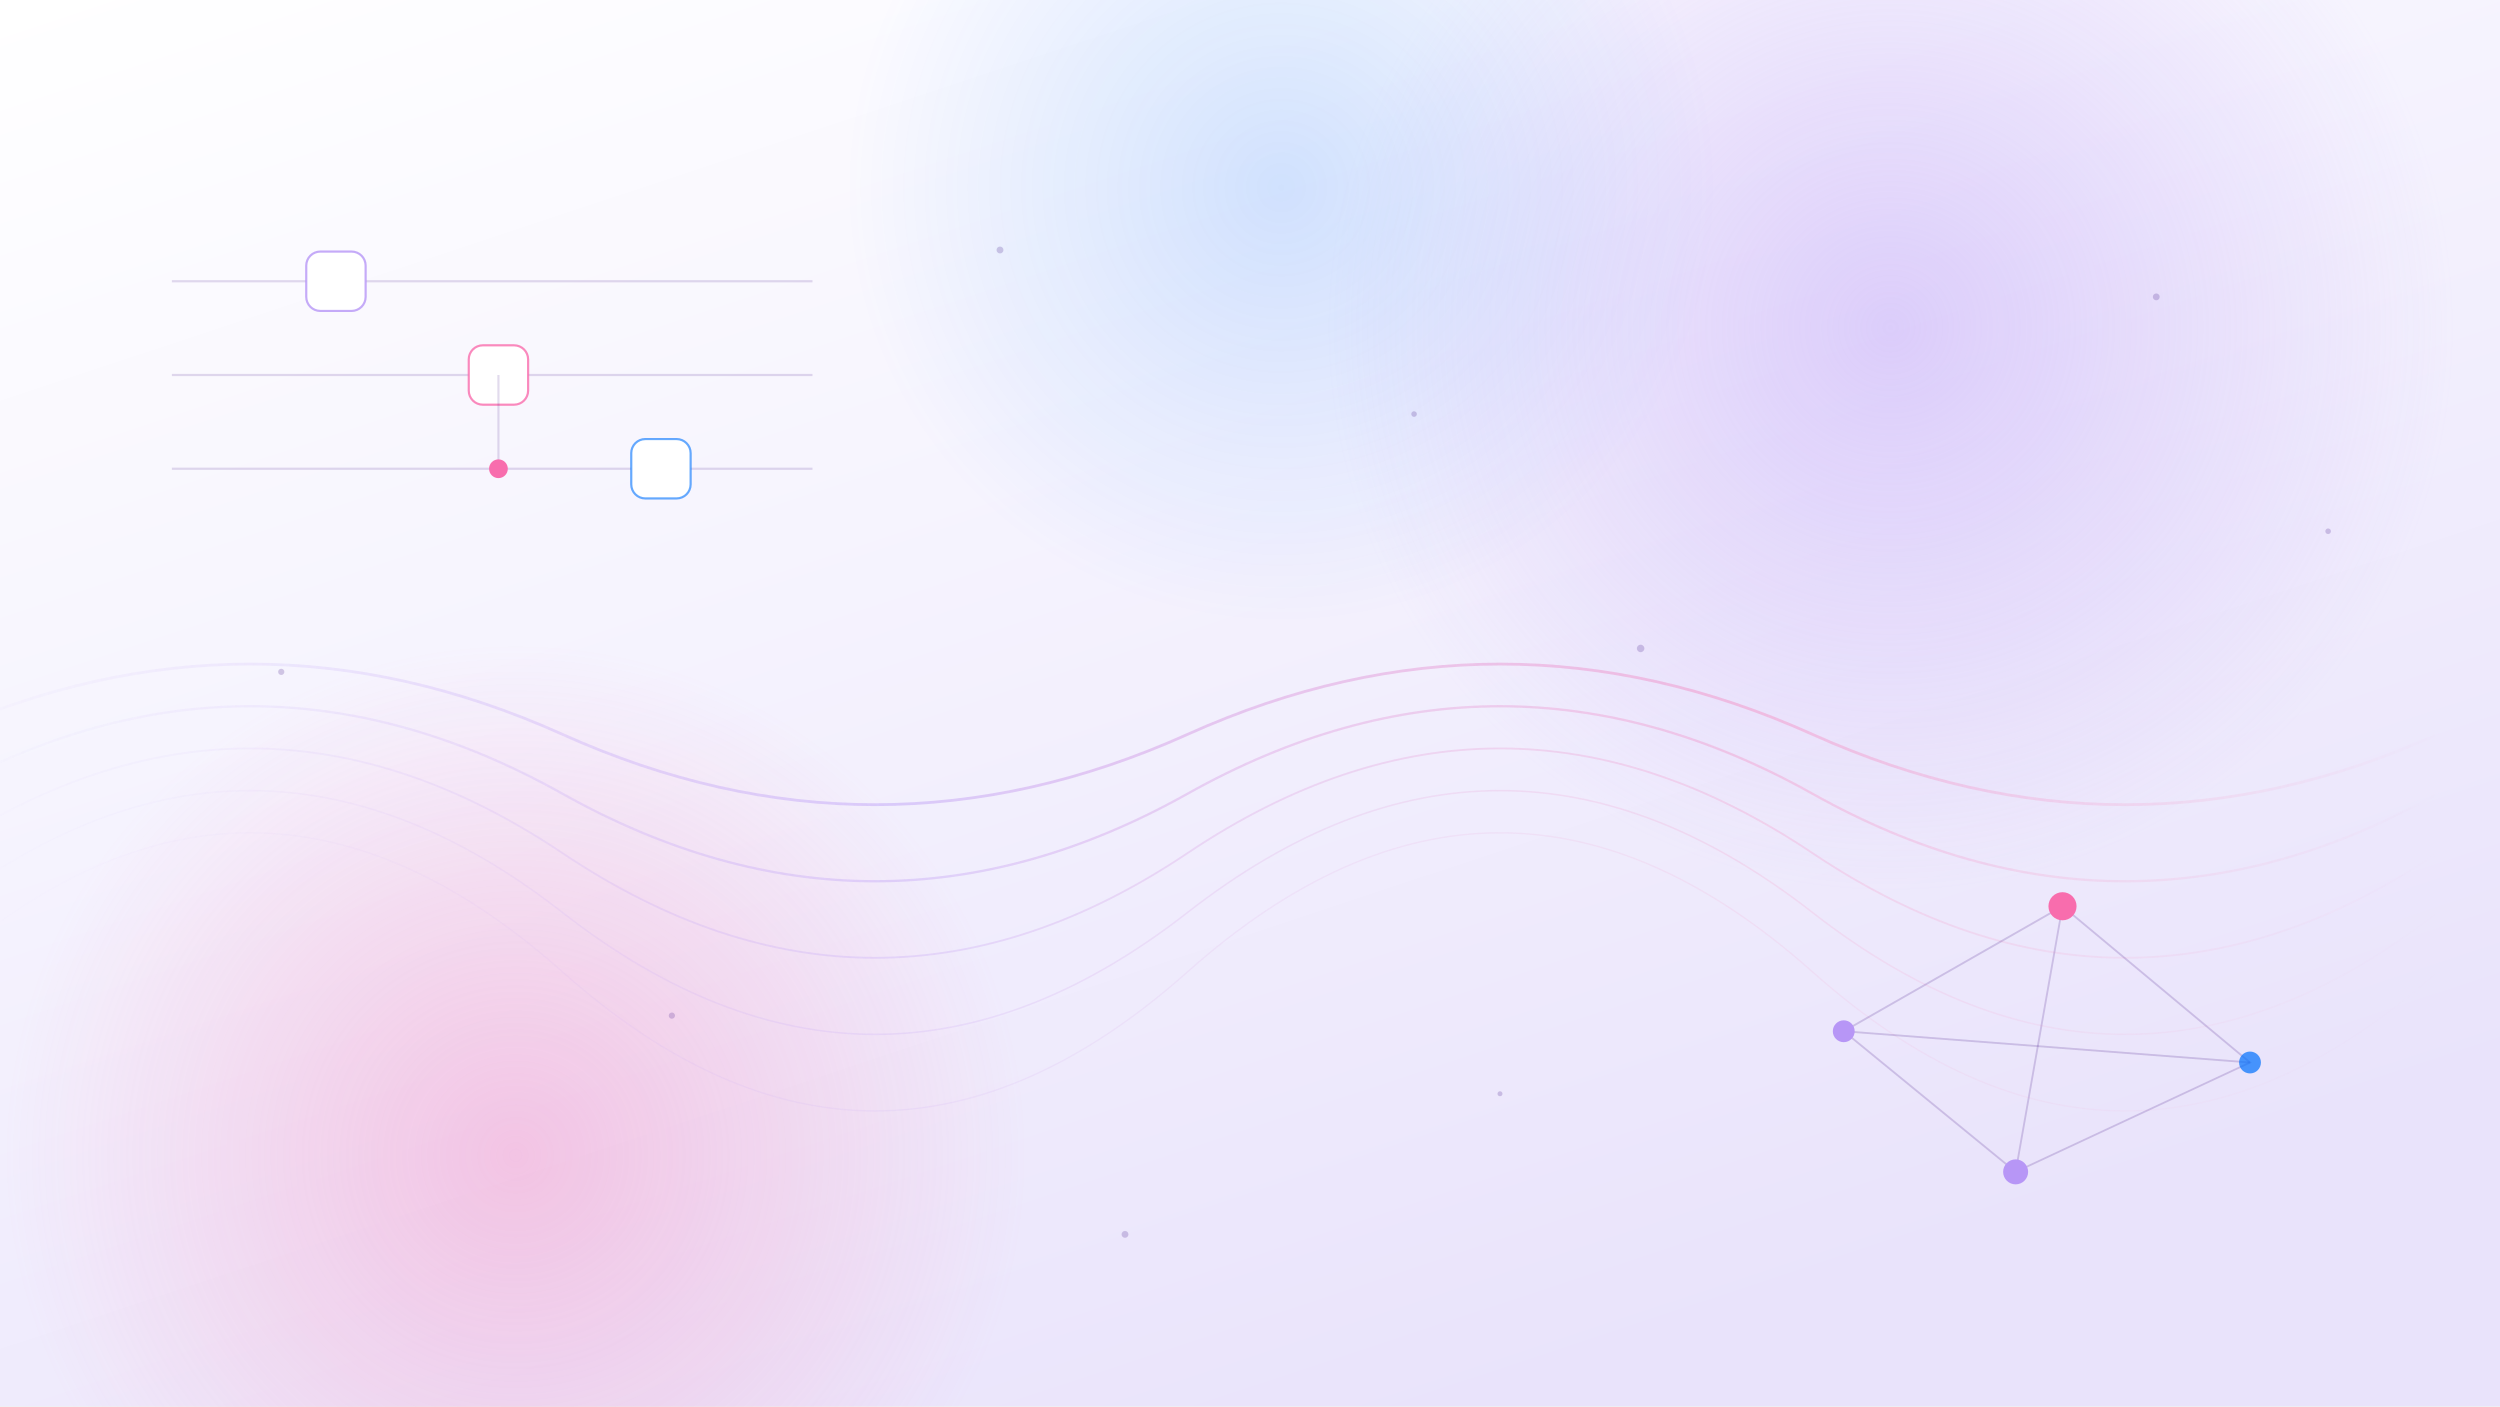
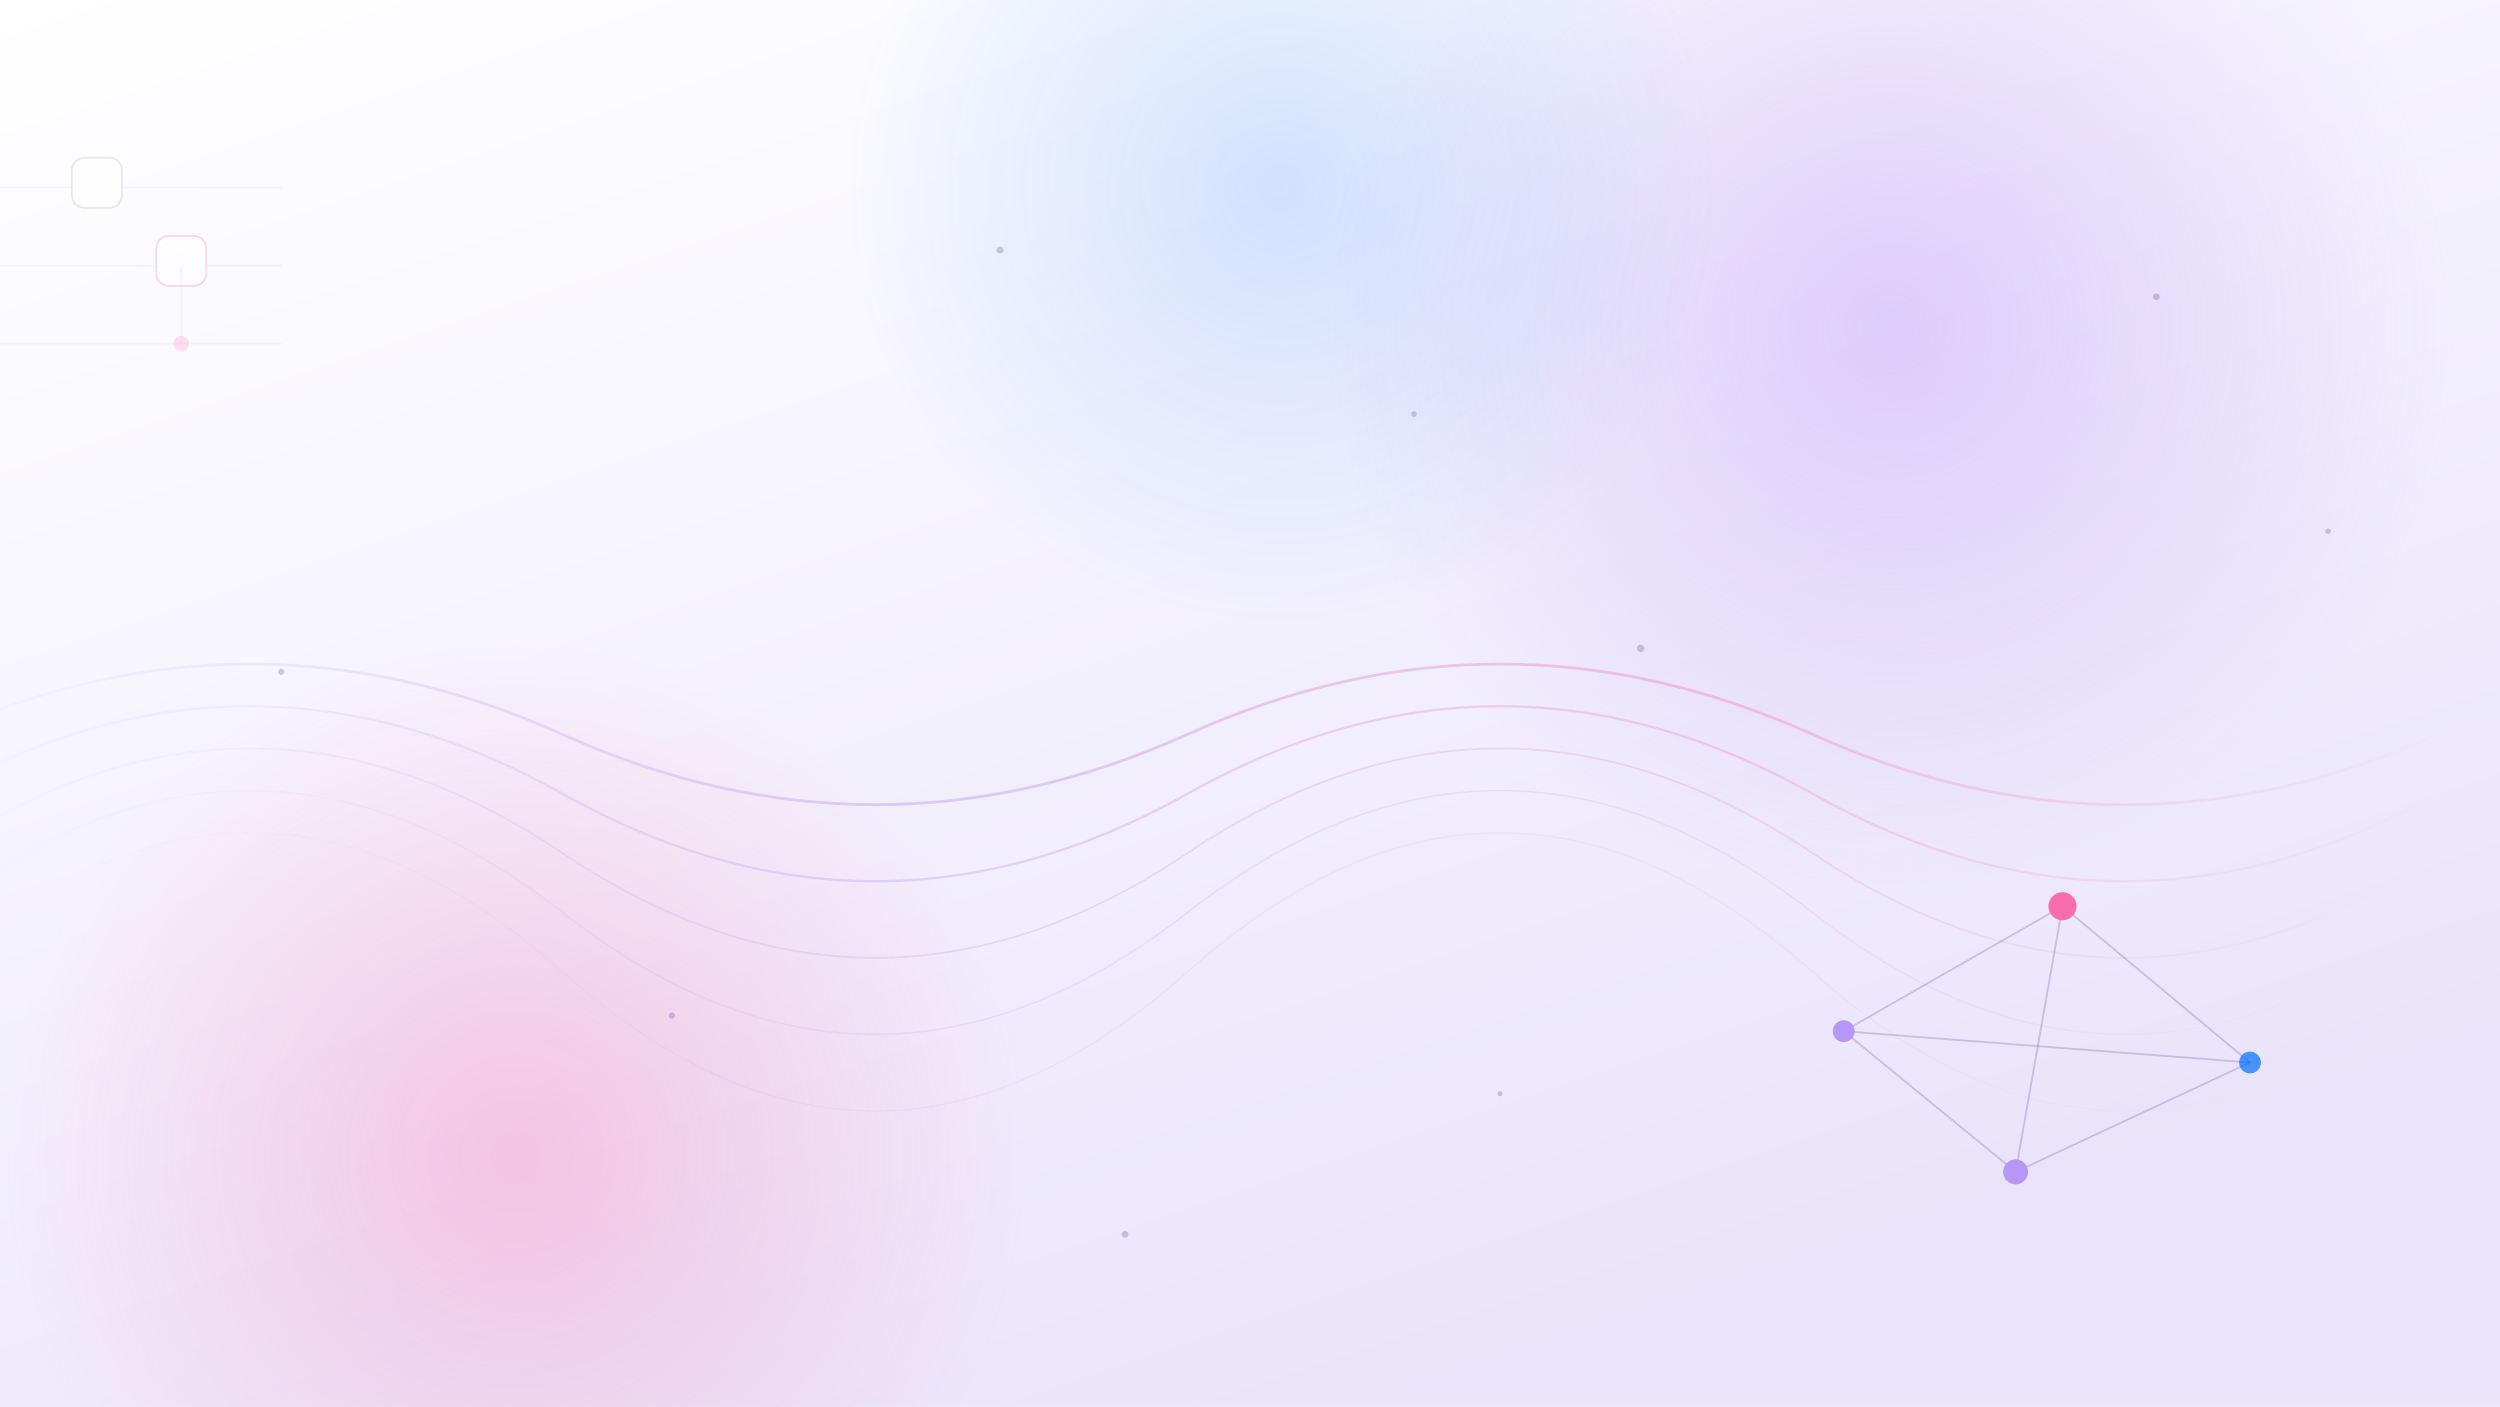
<svg xmlns="http://www.w3.org/2000/svg" viewBox="0 0 1600 900" width="1600" height="900" role="img" aria-label="Soft light background with lavender and pink glows">
  <defs>
    <linearGradient id="sky" x1="0" y1="0" x2="0.6" y2="1">
      <stop offset="0%" stop-color="#ffffff" />
      <stop offset="42%" stop-color="#f6f4fe" />
      <stop offset="100%" stop-color="#e9e3fb" />
    </linearGradient>
    <radialGradient id="gLav" cx="50%" cy="50%" r="50%">
      <stop offset="0%" stop-color="#b796f6" stop-opacity=".40" />
      <stop offset="100%" stop-color="#b796f6" stop-opacity="0" />
    </radialGradient>
    <radialGradient id="gPink" cx="50%" cy="50%" r="50%">
      <stop offset="0%" stop-color="#f86dad" stop-opacity=".32" />
      <stop offset="100%" stop-color="#f86dad" stop-opacity="0" />
    </radialGradient>
    <radialGradient id="gIce" cx="50%" cy="50%" r="50%">
      <stop offset="0%" stop-color="#0071fd" stop-opacity=".16" />
      <stop offset="100%" stop-color="#0071fd" stop-opacity="0" />
    </radialGradient>
    <linearGradient id="wave" x1="0" y1="0" x2="1" y2="0">
      <stop offset="0%" stop-color="#b796f6" stop-opacity="0" />
      <stop offset="38%" stop-color="#b796f6" stop-opacity=".42" />
      <stop offset="72%" stop-color="#f86dad" stop-opacity=".34" />
      <stop offset="100%" stop-color="#f86dad" stop-opacity="0" />
    </linearGradient>
  </defs>
  <rect width="1600" height="900" fill="url(#sky)" />
  <circle cx="1210" cy="210" r="360" fill="url(#gLav)" />
  <circle cx="330" cy="740" r="330" fill="url(#gPink)" />
  <circle cx="820" cy="120" r="280" fill="url(#gIce)" />
  <g fill="none" stroke="url(#wave)" stroke-linecap="round">
    <path d="M-40 470 Q 160 380 360 470 T 760 470 T 1160 470 T 1560 470" stroke-width="1.8" />
    <path d="M-40 508 Q 160 396 360 508 T 760 508 T 1160 508 T 1560 508" stroke-width="1.5" opacity=".8" />
    <path d="M-40 546 Q 160 412 360 546 T 760 546 T 1160 546 T 1560 546" stroke-width="1.2" opacity=".6" />
    <path d="M-40 584 Q 160 428 360 584 T 760 584 T 1160 584 T 1560 584" stroke-width="1" opacity=".42" />
    <path d="M-40 622 Q 160 444 360 622 T 760 622 T 1160 622 T 1560 622" stroke-width=".9" opacity=".28" />
  </g>
-   <g stroke="#461d8a" stroke-opacity=".16" stroke-width="1.4" fill="none">
-     <path d="M110 180 H 520" />
-     <path d="M110 240 H 520" />
-     <path d="M110 300 H 520" />
-     <rect x="196" y="161" width="38" height="38" rx="9" fill="#ffffff" stroke="#b796f6" stroke-opacity=".8" />
-     <rect x="300" y="221" width="38" height="38" rx="9" fill="#ffffff" stroke="#f86dad" stroke-opacity=".8" />
-     <rect x="404" y="281" width="38" height="38" rx="9" fill="#ffffff" stroke="#0071fd" stroke-opacity=".6" />
-     <path d="M319 240 V 300" />
-     <circle cx="319" cy="300" r="6" fill="#f86dad" stroke="none" />
+   <g stroke="#461d8a" stroke-opacity=".08" stroke-width="1.2" fill="none" opacity=".5">
+     <path d="M-20 120 H 180" />
+     <path d="M-20 170 H 180" />
+     <path d="M-20 220 H 180" />
+     <rect x="46" y="101" width="32" height="32" rx="8" fill="#ffffff" stroke="#b796f6" stroke-opacity=".5" />
+     <rect x="100" y="151" width="32" height="32" rx="8" fill="#ffffff" stroke="#f86dad" stroke-opacity=".5" />
+     <path d="M116 170 V 220" />
+     <circle cx="116" cy="220" r="5" fill="#f86dad" fill-opacity=".4" stroke="none" />
  </g>
  <g stroke="#461d8a" stroke-opacity=".2" stroke-width="1.2">
    <path d="M1180 660 L1320 580 L1440 680 L1290 750 Z" fill="none" />
    <path d="M1180 660 L1440 680" />
    <path d="M1320 580 L1290 750" />
  </g>
  <g>
    <circle cx="1180" cy="660" r="7" fill="#b796f6" />
    <circle cx="1320" cy="580" r="9" fill="#f86dad" />
    <circle cx="1440" cy="680" r="7" fill="#0071fd" fill-opacity=".7" />
    <circle cx="1290" cy="750" r="8" fill="#b796f6" />
  </g>
  <g fill="#461d8a" opacity=".22">
    <circle cx="640" cy="160" r="2.2" />
    <circle cx="905" cy="265" r="1.8" />
    <circle cx="1050" cy="415" r="2.4" />
    <circle cx="430" cy="650" r="2" />
    <circle cx="720" cy="790" r="2.2" />
    <circle cx="1490" cy="340" r="1.8" />
    <circle cx="180" cy="430" r="2" />
    <circle cx="960" cy="700" r="1.6" />
    <circle cx="1380" cy="190" r="2.2" />
  </g>
</svg>
